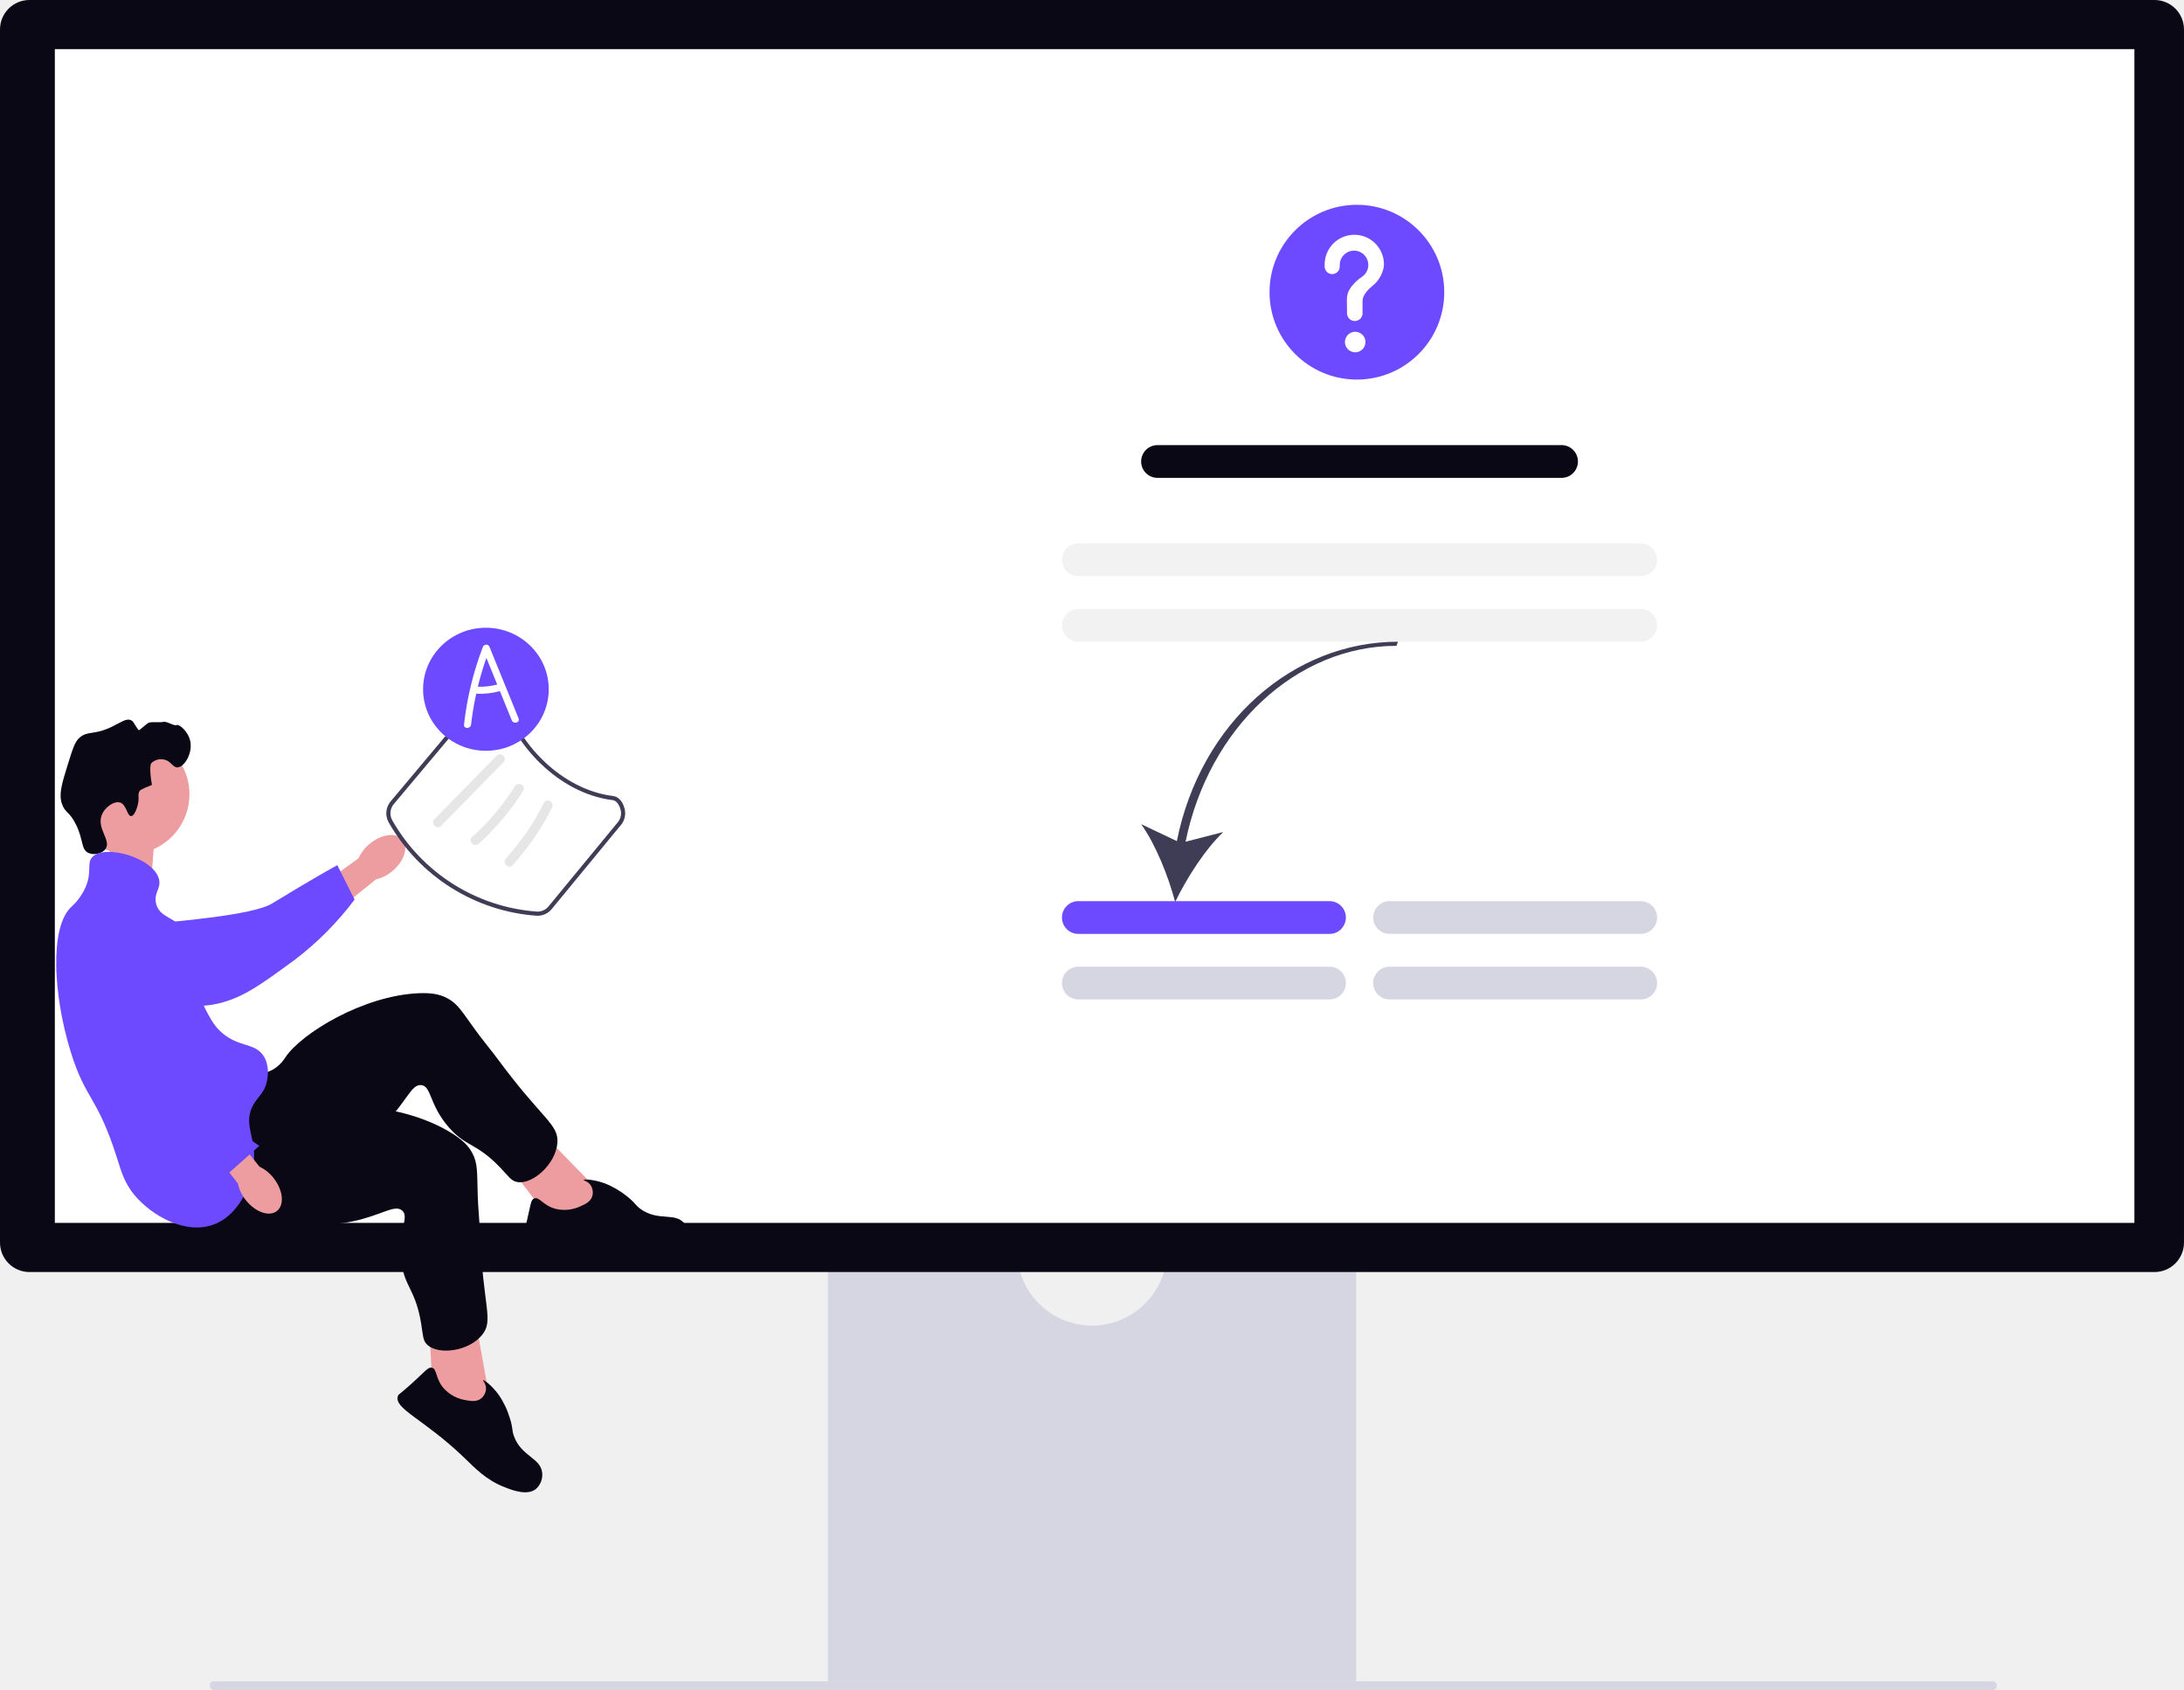
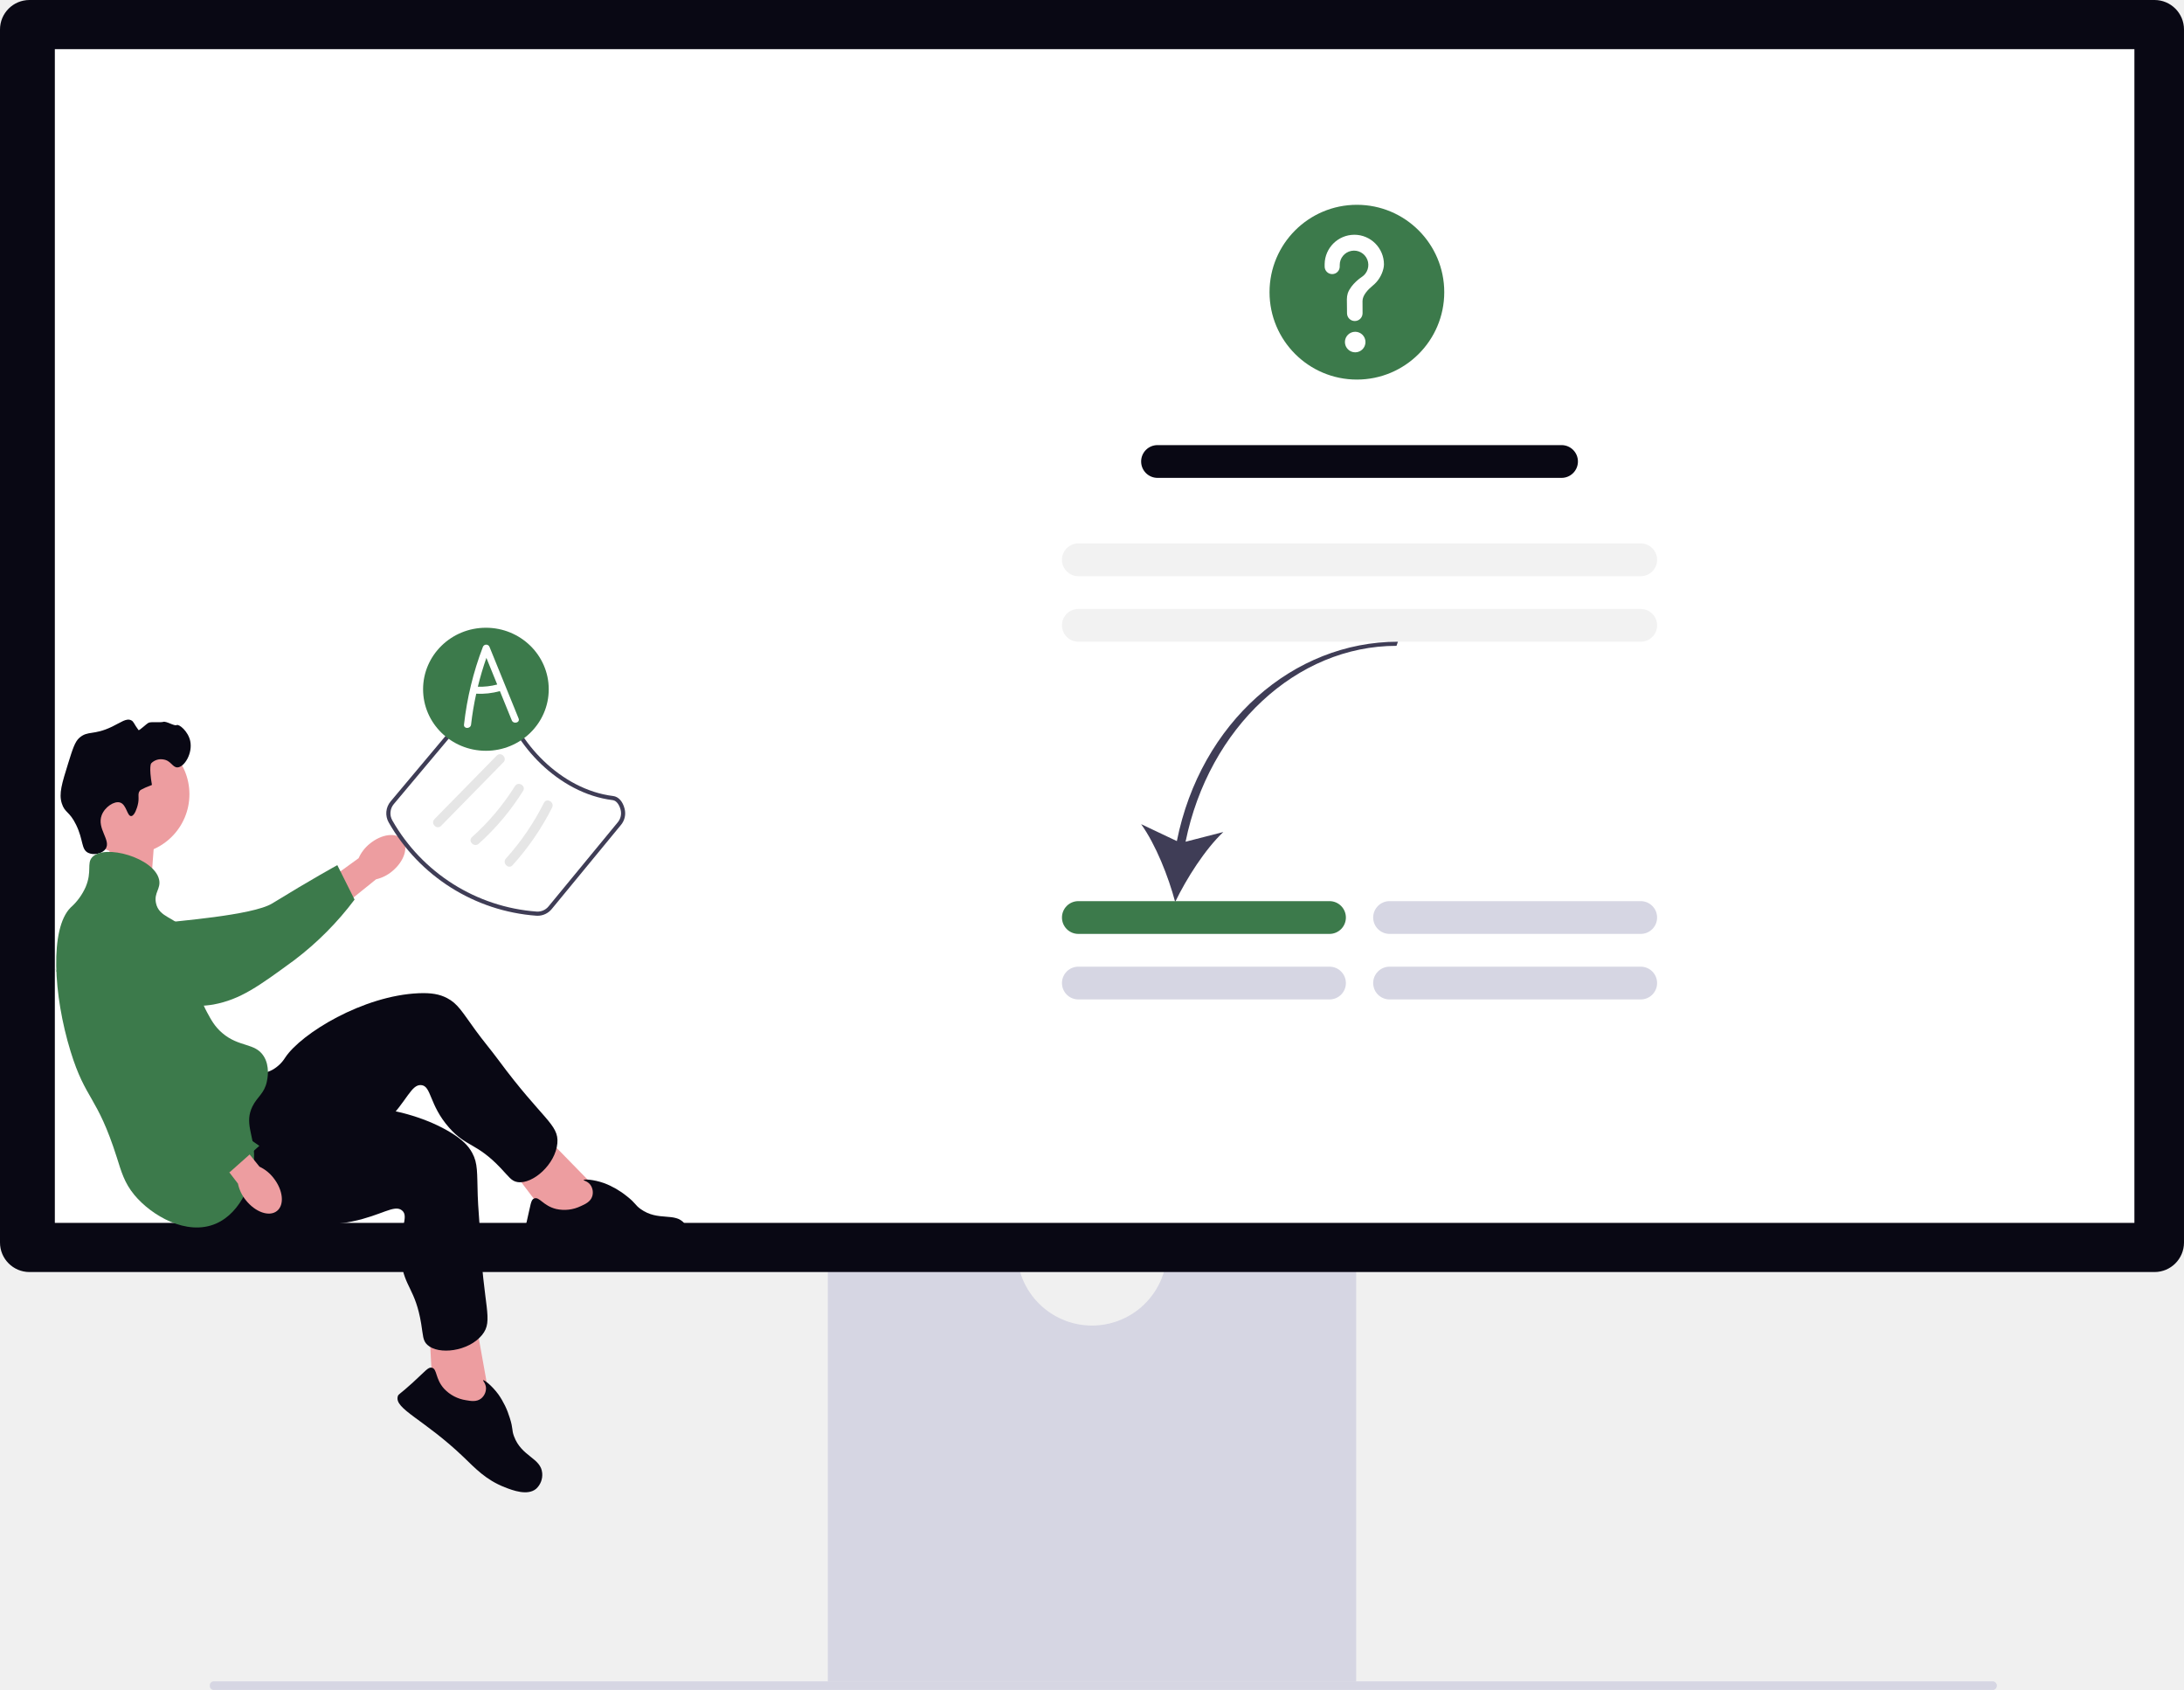
<svg xmlns="http://www.w3.org/2000/svg" width="800.003" height="618.866" viewBox="0 0 800.003 618.866">
  <g transform="translate(-560 -231.001)">
    <path d="M15.18,488.765a1.456,1.456,0,0,0,1.308,1.575H668.472a1.6,1.6,0,0,0,0-3.15H16.488a1.456,1.456,0,0,0-1.308,1.575Z" transform="translate(621.678 359.527)" fill="#d6d6e3" />
    <path d="M353.105,370.945a27.478,27.478,0,0,1-54.387,0H229.146V524.776H422.677V370.945H353.105Z" transform="translate(634.09 321.943)" fill="#d6d6e3" />
    <path d="M789.214,487.736H10.789A10.8,10.8,0,0,1,0,476.947V32.7A10.8,10.8,0,0,1,10.789,21.911H789.214A10.8,10.8,0,0,1,800,32.7V476.947a10.8,10.8,0,0,1-10.789,10.789Z" transform="translate(560 209.09)" fill="#090814" />
    <rect width="761.747" height="429.819" transform="translate(580.088 249.004)" fill="#fff" />
    <g transform="translate(-336.969 152)">
      <path d="M-1.338,2.965,14.7,2.055l-1.18,15.568H-2.8Z" transform="translate(939 382)" fill="#ed9da0" />
      <path d="M123.853,205.949c4.349-3.594,9.729-4.263,12.015-1.494s.614,7.924-3.737,11.519a14.119,14.119,0,0,1-5.958,2.995l-18.62,14.994-6.85-8.888,19.083-13.838a14.12,14.12,0,0,1,4.066-5.288Z" transform="translate(908.546 182.037)" fill="#ed9da0" />
-       <path d="M16.233,239.779c-.009-.663,0-6.447,4.279-10.1,4.919-4.2,11.86-2.5,14.294-1.9,5.624,1.377,6.085,3.79,11.366,6.268,9.881,4.637-2.5,2.264,3.38.777,2.035-.515,31.312-2.545,38.6-7.031,14.174-8.724,23.831-14.013,23.831-14.013L118.3,226.4a112.531,112.531,0,0,1-21.977,22.1c-13.179,9.646-19.769,14.469-29.783,16.332-.862.16-22.072,3.782-39.155-8.981-3.9-2.911-11.036-8.245-11.147-16.07Z" transform="translate(908.546 182.037)" fill="#6d4aff" />
+       <path d="M16.233,239.779c-.009-.663,0-6.447,4.279-10.1,4.919-4.2,11.86-2.5,14.294-1.9,5.624,1.377,6.085,3.79,11.366,6.268,9.881,4.637-2.5,2.264,3.38.777,2.035-.515,31.312-2.545,38.6-7.031,14.174-8.724,23.831-14.013,23.831-14.013L118.3,226.4a112.531,112.531,0,0,1-21.977,22.1c-13.179,9.646-19.769,14.469-29.783,16.332-.862.16-22.072,3.782-39.155-8.981-3.9-2.911-11.036-8.245-11.147-16.07Z" transform="translate(908.546 182.037)" fill="#3c7a4b" />
      <circle cx="21.993" cy="21.993" r="21.993" transform="translate(922.37 347.855)" fill="#ed9da0" />
      <g transform="translate(908.546 182.037)">
        <path d="M208.055,333.43l-22.649-23.184-11.692,12.2,16.875,22.23,16.738,1.914Z" fill="#ed9da0" />
        <path d="M78.726,289.954c1.325.11,5.535.953,9.558-1.26a13.073,13.073,0,0,0,4.63-4.472c5.9-8.863,28.552-22.684,48.881-23.535,4.6-.193,7.634.341,10.388,1.776,3.905,2.036,5.464,4.952,10.42,11.783,2.711,3.737,5.71,7.257,8.454,10.97,16.062,21.736,22.151,23.443,21.529,30.411-.691,7.732-9.029,15.067-14.571,14.22-2.27-.347-3.149-1.925-6.181-5.12-8.891-9.368-12.57-7.637-18.9-14.812-7.391-8.377-6.423-15.323-10.279-15.591-3.576-.249-5.1,5.677-12.729,13.548-3.493,3.6-5.98,5.254-13.559,10.511C86.857,338.857,86.386,340.3,80.431,341.928c-2.606.714-21.1,5.785-27.688-2.284-10.31-12.627,14.046-50.682,25.983-49.69Z" fill="#090814" />
        <path d="M201.13,338.669c1.666-.748,3.614-1.623,4.24-3.634a4.835,4.835,0,0,0-.7-4.2c-1.011-1.338-2.508-1.514-2.448-1.751.092-.36,3.632-.22,7.517,1.154a30.075,30.075,0,0,1,8.28,4.772c3.385,2.643,2.93,3.173,5.053,4.7,6.516,4.678,12.628.991,16.154,5.378a6.949,6.949,0,0,1,1.369,6.04c-1.15,3.9-6.743,5.246-9.8,5.94-7.361,1.67-12.933.307-18.752-.674-19.787-3.334-30.9-.3-32.392-4.882-.282-.868.176-.794,1.7-7.16,1.506-6.284,1.456-8.009,2.739-8.513,1.93-.757,3.227,2.688,8.089,3.867a13.78,13.78,0,0,0,8.944-1.036Z" fill="#090814" />
      </g>
      <g transform="translate(908.546 182.037)">
        <path d="M167.788,409.275l-5.722-31.9L145.542,380.9l1.48,27.87L159.8,419.751Z" fill="#ed9da0" />
        <path d="M85.188,300.678c1.034.835,4.044,3.9,8.617,4.325a13.073,13.073,0,0,0,6.342-1.1c9.86-4.02,36.364-2.737,53.662,7.974,3.917,2.426,6.125,4.569,7.6,7.3,2.088,3.877,1.741,7.166,2.006,15.6.145,4.614.65,9.211.835,13.824,1.085,27.005,5.165,31.836.737,37.253-4.913,6.01-15.932,7.4-20.042,3.584-1.683-1.561-1.524-3.361-2.239-7.707-2.1-12.744-6.112-13.378-7.321-22.869-1.411-11.082,3.29-16.286.25-18.673-2.819-2.214-7.4,1.836-18.141,4.063-4.913,1.019-7.9.989-17.122,1.084-35.915.369-37.113,1.3-42.957-.7-2.557-.872-20.707-7.062-21.628-17.438-1.44-16.237,40.082-34.049,49.4-26.526Z" fill="#090814" />
        <path d="M159.116,409.722c1.8.316,3.9.687,5.549-.626a4.835,4.835,0,0,0,1.781-3.865c-.086-1.675-1.225-2.661-1.042-2.823.279-.246,3.128,1.858,5.572,5.176a30.074,30.074,0,0,1,4.172,8.6c1.317,4.088.643,4.27,1.543,6.723,2.765,7.53,9.893,7.911,10.347,13.521a6.949,6.949,0,0,1-2.26,5.767c-3.143,2.584-8.525.555-11.444-.588-7.029-2.752-10.874-7.009-15.138-11.087-14.5-13.87-25.4-17.6-24.062-22.228.254-.876.591-.558,5.429-4.969,4.775-4.354,5.7-5.81,7.046-5.506,2.023.457,1.16,4.036,4.522,7.742a13.78,13.78,0,0,0,7.983,4.165Z" fill="#090814" />
      </g>
      <path d="M38.815,189.879c.856-3.063-.219-4.179.877-5.554,0,0,.441-.553,4.384-2.046h0c-1.163-6.75-.292-7.892-.292-7.892a4.948,4.948,0,0,1,4.384-1.461c2.9.364,3.408,2.982,5.261,2.923,2.56-.081,5.63-5.2,4.677-9.646-.777-3.622-4.129-6.313-4.969-5.846s-3.832-1.578-4.969-1.169c-.777.279-4.432-.092-5.261.292-.905.42-3.5,3.035-3.745,2.705-1.722-2.289-1.686-3.089-2.685-3.582-1.771-.874-3.7.742-7.015,2.338-6.83,3.285-8.829,1.325-11.984,4.092-1.594,1.4-2.448,4.069-4.092,9.353-2.3,7.391-3.449,11.086-2.338,14.615,1.132,3.6,2.8,2.815,5.261,7.892,2.74,5.651,1.8,8.936,4.384,10.23,2,1,5.216.364,6.43-1.461,2.079-3.125-3.294-7.352-1.461-12.276,1.125-3.023,4.595-5.315,6.723-4.677,2.406.722,2.583,5.036,4.092,4.969,1.292-.057,2.189-3.266,2.338-3.8Z" transform="translate(908.546 184.172)" fill="#090814" />
-       <path d="M22.154,210.924c4.5-5.046,22.832.177,24.553,8.184.708,3.294-1.9,4.684-1.169,8.476,1.076,5.547,7.169,5.169,11.692,10.815,6.421,8.016-.194,15.852,7.015,29.229,1.54,2.859,2.839,5.268,5.554,7.6,6.23,5.351,12.027,3.516,15.2,8.477,2.372,3.71,1.4,8.282,1.169,9.353-.936,4.392-3.473,5.462-5.261,9.061-2.975,5.988.393,10.384.585,17.538.239,8.951-4.517,21.358-14.03,25.429-10.687,4.574-23.577-3-29.814-10.523-3.722-4.488-4.8-8.628-6.43-13.738-7.277-22.837-11.388-20.772-16.953-38.875-6.362-20.7-7.612-44.941,0-52.613a21.911,21.911,0,0,0,5.554-7.6c2.379-5.7.324-8.556,2.338-10.815Z" transform="translate(908.546 182.037)" fill="#6d4aff" />
+       <path d="M22.154,210.924c4.5-5.046,22.832.177,24.553,8.184.708,3.294-1.9,4.684-1.169,8.476,1.076,5.547,7.169,5.169,11.692,10.815,6.421,8.016-.194,15.852,7.015,29.229,1.54,2.859,2.839,5.268,5.554,7.6,6.23,5.351,12.027,3.516,15.2,8.477,2.372,3.71,1.4,8.282,1.169,9.353-.936,4.392-3.473,5.462-5.261,9.061-2.975,5.988.393,10.384.585,17.538.239,8.951-4.517,21.358-14.03,25.429-10.687,4.574-23.577-3-29.814-10.523-3.722-4.488-4.8-8.628-6.43-13.738-7.277-22.837-11.388-20.772-16.953-38.875-6.362-20.7-7.612-44.941,0-52.613a21.911,21.911,0,0,0,5.554-7.6c2.379-5.7.324-8.556,2.338-10.815Z" transform="translate(908.546 182.037)" fill="#3c7a4b" />
      <g transform="translate(908.546 182.037)">
        <path d="M88.653,328.391c3.489,4.433,4.03,9.827,1.208,12.047s-7.937.426-11.427-4.01a14.119,14.119,0,0,1-2.852-6.028L61.036,311.43l7.517-5.733,14.911,18.5A14.12,14.12,0,0,1,88.653,328.391Z" fill="#ed9da0" />
-         <path d="M35.377,230.155c.647-.145,6.311-1.319,10.763,2.127,5.115,3.959,4.867,11.1,4.78,13.605-.2,5.786-2.468,6.73-3.817,12.406-2.524,10.619,2.283,20.487,4.938,25.939a56.625,56.625,0,0,0,9.75,13.881,123.1,123.1,0,0,0,21.632,18.46l-10.958,9.74s-17.455-5.32-29.282-15.979C31.052,299.4,12.395,260.716,8.527,251.293c-.333-.812,4.385,12.382,13.393-6.946,2.055-4.409,5.82-12.486,13.457-14.192Z" fill="#6d4aff" />
+         <path d="M35.377,230.155c.647-.145,6.311-1.319,10.763,2.127,5.115,3.959,4.867,11.1,4.78,13.605-.2,5.786-2.468,6.73-3.817,12.406-2.524,10.619,2.283,20.487,4.938,25.939a56.625,56.625,0,0,0,9.75,13.881,123.1,123.1,0,0,0,21.632,18.46l-10.958,9.74s-17.455-5.32-29.282-15.979C31.052,299.4,12.395,260.716,8.527,251.293c-.333-.812,4.385,12.382,13.393-6.946,2.055-4.409,5.82-12.486,13.457-14.192Z" fill="#3c7a4b" />
      </g>
    </g>
    <g transform="translate(-865 200.055)">
      <path d="M164.369,222.3c-.142,0-.283-.005-.425-.014a67.955,67.955,0,0,1-54.1-34.148,6.752,6.752,0,0,1,.69-7.7l31.66-37.722a6.9,6.9,0,0,1,5.32-2.407c1.4.033,4.715.387,5.358,2.942,3.8,15.1,19.863,32.847,39.177,35.2,1.958.238,3.529,1.984,4.2,4.672a6.66,6.66,0,0,1-1.335,5.916l-25.362,30.8a6.705,6.705,0,0,1-5.188,2.461Zm-16.976-80.472a5.311,5.311,0,0,0-4.036,1.865L111.7,181.412a5.23,5.23,0,0,0-.54,5.962,66.43,66.43,0,0,0,52.884,33.393,5.174,5.174,0,0,0,4.343-1.9l25.363-30.8a5.158,5.158,0,0,0,1.034-4.581c-.4-1.586-1.373-3.347-2.916-3.535-19.952-2.43-36.54-20.753-40.466-36.335-.318-1.262-2.232-1.755-3.918-1.795h-.09Z" transform="translate(1457.546 144)" fill="#3f3d56" />
      <path d="M129.03,189.376,151.855,166.1c1.56-1.591-.884-4.039-2.446-2.446L126.583,186.93c-1.56,1.591.884,4.039,2.446,2.446Z" transform="translate(1457.546 144)" fill="#e6e6e6" />
      <path d="M142.806,195.933a90.179,90.179,0,0,0,16.256-19.358c1.183-1.894-1.809-3.632-2.987-1.746a86.874,86.874,0,0,1-15.715,18.657c-1.661,1.489.792,3.929,2.446,2.446h0Z" transform="translate(1457.546 144)" fill="#e6e6e6" />
      <path d="M155.223,203.784a95.517,95.517,0,0,0,14.461-21.093c1-1.984-1.986-3.738-2.987-1.746a92.139,92.139,0,0,1-13.92,20.393c-1.489,1.649.951,4.1,2.446,2.446Z" transform="translate(1457.546 144)" fill="#e6e6e6" />
      <g transform="translate(1457.546 144)">
-         <ellipse cx="23.013" cy="22.528" rx="23.013" ry="22.528" transform="translate(122.431 116.829)" fill="#6d4aff" />
+         <ellipse cx="23.013" cy="22.528" rx="23.013" ry="22.528" transform="translate(122.431 116.829)" fill="#3c7a4b" />
        <path d="M157.417,150.043,146.8,123.938a1.308,1.308,0,0,0-2.5,0,115.388,115.388,0,0,0-6.881,28.349c-.187,1.653,2.4,1.64,2.59,0a110.67,110.67,0,0,1,1.888-11.3,27.228,27.228,0,0,0,8.671-.953l4.35,10.7C155.54,152.255,158.046,151.589,157.417,150.043Zm-14.931-11.614q1.308-5.356,3.131-10.57l3.969,9.758A25.009,25.009,0,0,1,142.486,138.429Z" fill="#fff" />
      </g>
    </g>
    <rect width="160" height="12" rx="6" transform="translate(978 394)" fill="#090814" />
    <rect width="218" height="12" rx="6" transform="translate(949 430)" fill="#f2f2f2" />
    <rect width="218" height="12" rx="6" transform="translate(949 454)" fill="#f2f2f2" />
    <path d="M315.838,221.081l-13.084-6.2c5.366,7.489,9.99,19.185,12.466,28.493,4.191-8.67,10.948-19.278,17.636-25.614l-13.828,3.557c8.521-41.76,40.569-71.739,77.27-71.739l.52-1.508C358.483,148.072,324.537,177.635,315.838,221.081Z" transform="translate(675.246 317.928)" fill="#3f3d56" />
-     <rect width="104" height="12" rx="6" transform="translate(949 561)" fill="#6d4aff" />
+     <rect width="104" height="12" rx="6" transform="translate(949 561)" fill="#3c7a4b" />
    <rect width="104" height="12" rx="6" transform="translate(1063 561)" fill="#d6d6e3" />
    <rect width="104" height="12" rx="6" transform="translate(949 585)" fill="#d6d6e3" />
    <rect width="104" height="12" rx="6" transform="translate(1063 585)" fill="#d6d6e3" />
    <g transform="translate(48.585 -175)">
-       <circle cx="32" cy="32" r="32" transform="translate(976.447 481)" fill="#6d4aff" />
+       <circle cx="32" cy="32" r="32" transform="translate(976.447 481)" fill="#3c7a4b" />
      <circle cx="3.765" cy="3.765" r="3.765" transform="translate(1004.062 527.495)" fill="#fff" />
      <path d="M787.6,238.342a10.9,10.9,0,0,0-10.786,10.708c0,.054,0,.436,0,.936a2.762,2.762,0,0,0,2.762,2.762h0a2.764,2.764,0,0,0,2.763-2.765v0c0-.34,0-.575,0-.59a5.239,5.239,0,1,1,8.064,4.41h0s-3.931,2.531-5.13,6h0a7.692,7.692,0,0,0-.317,2.191c0,.3.018,2.973.053,5.139a2.847,2.847,0,0,0,2.848,2.8h0a2.848,2.848,0,0,0,2.848-2.848v-.018c-.012-1.983-.019-4.293-.019-4.46,0-2.132,2.057-4.256,3.746-5.641a11.361,11.361,0,0,0,3.907-6.221,7.106,7.106,0,0,0,.2-1.542,10.866,10.866,0,0,0-10.866-10.866Z" transform="translate(219.822 253.629)" fill="#fff" />
    </g>
  </g>
</svg>
